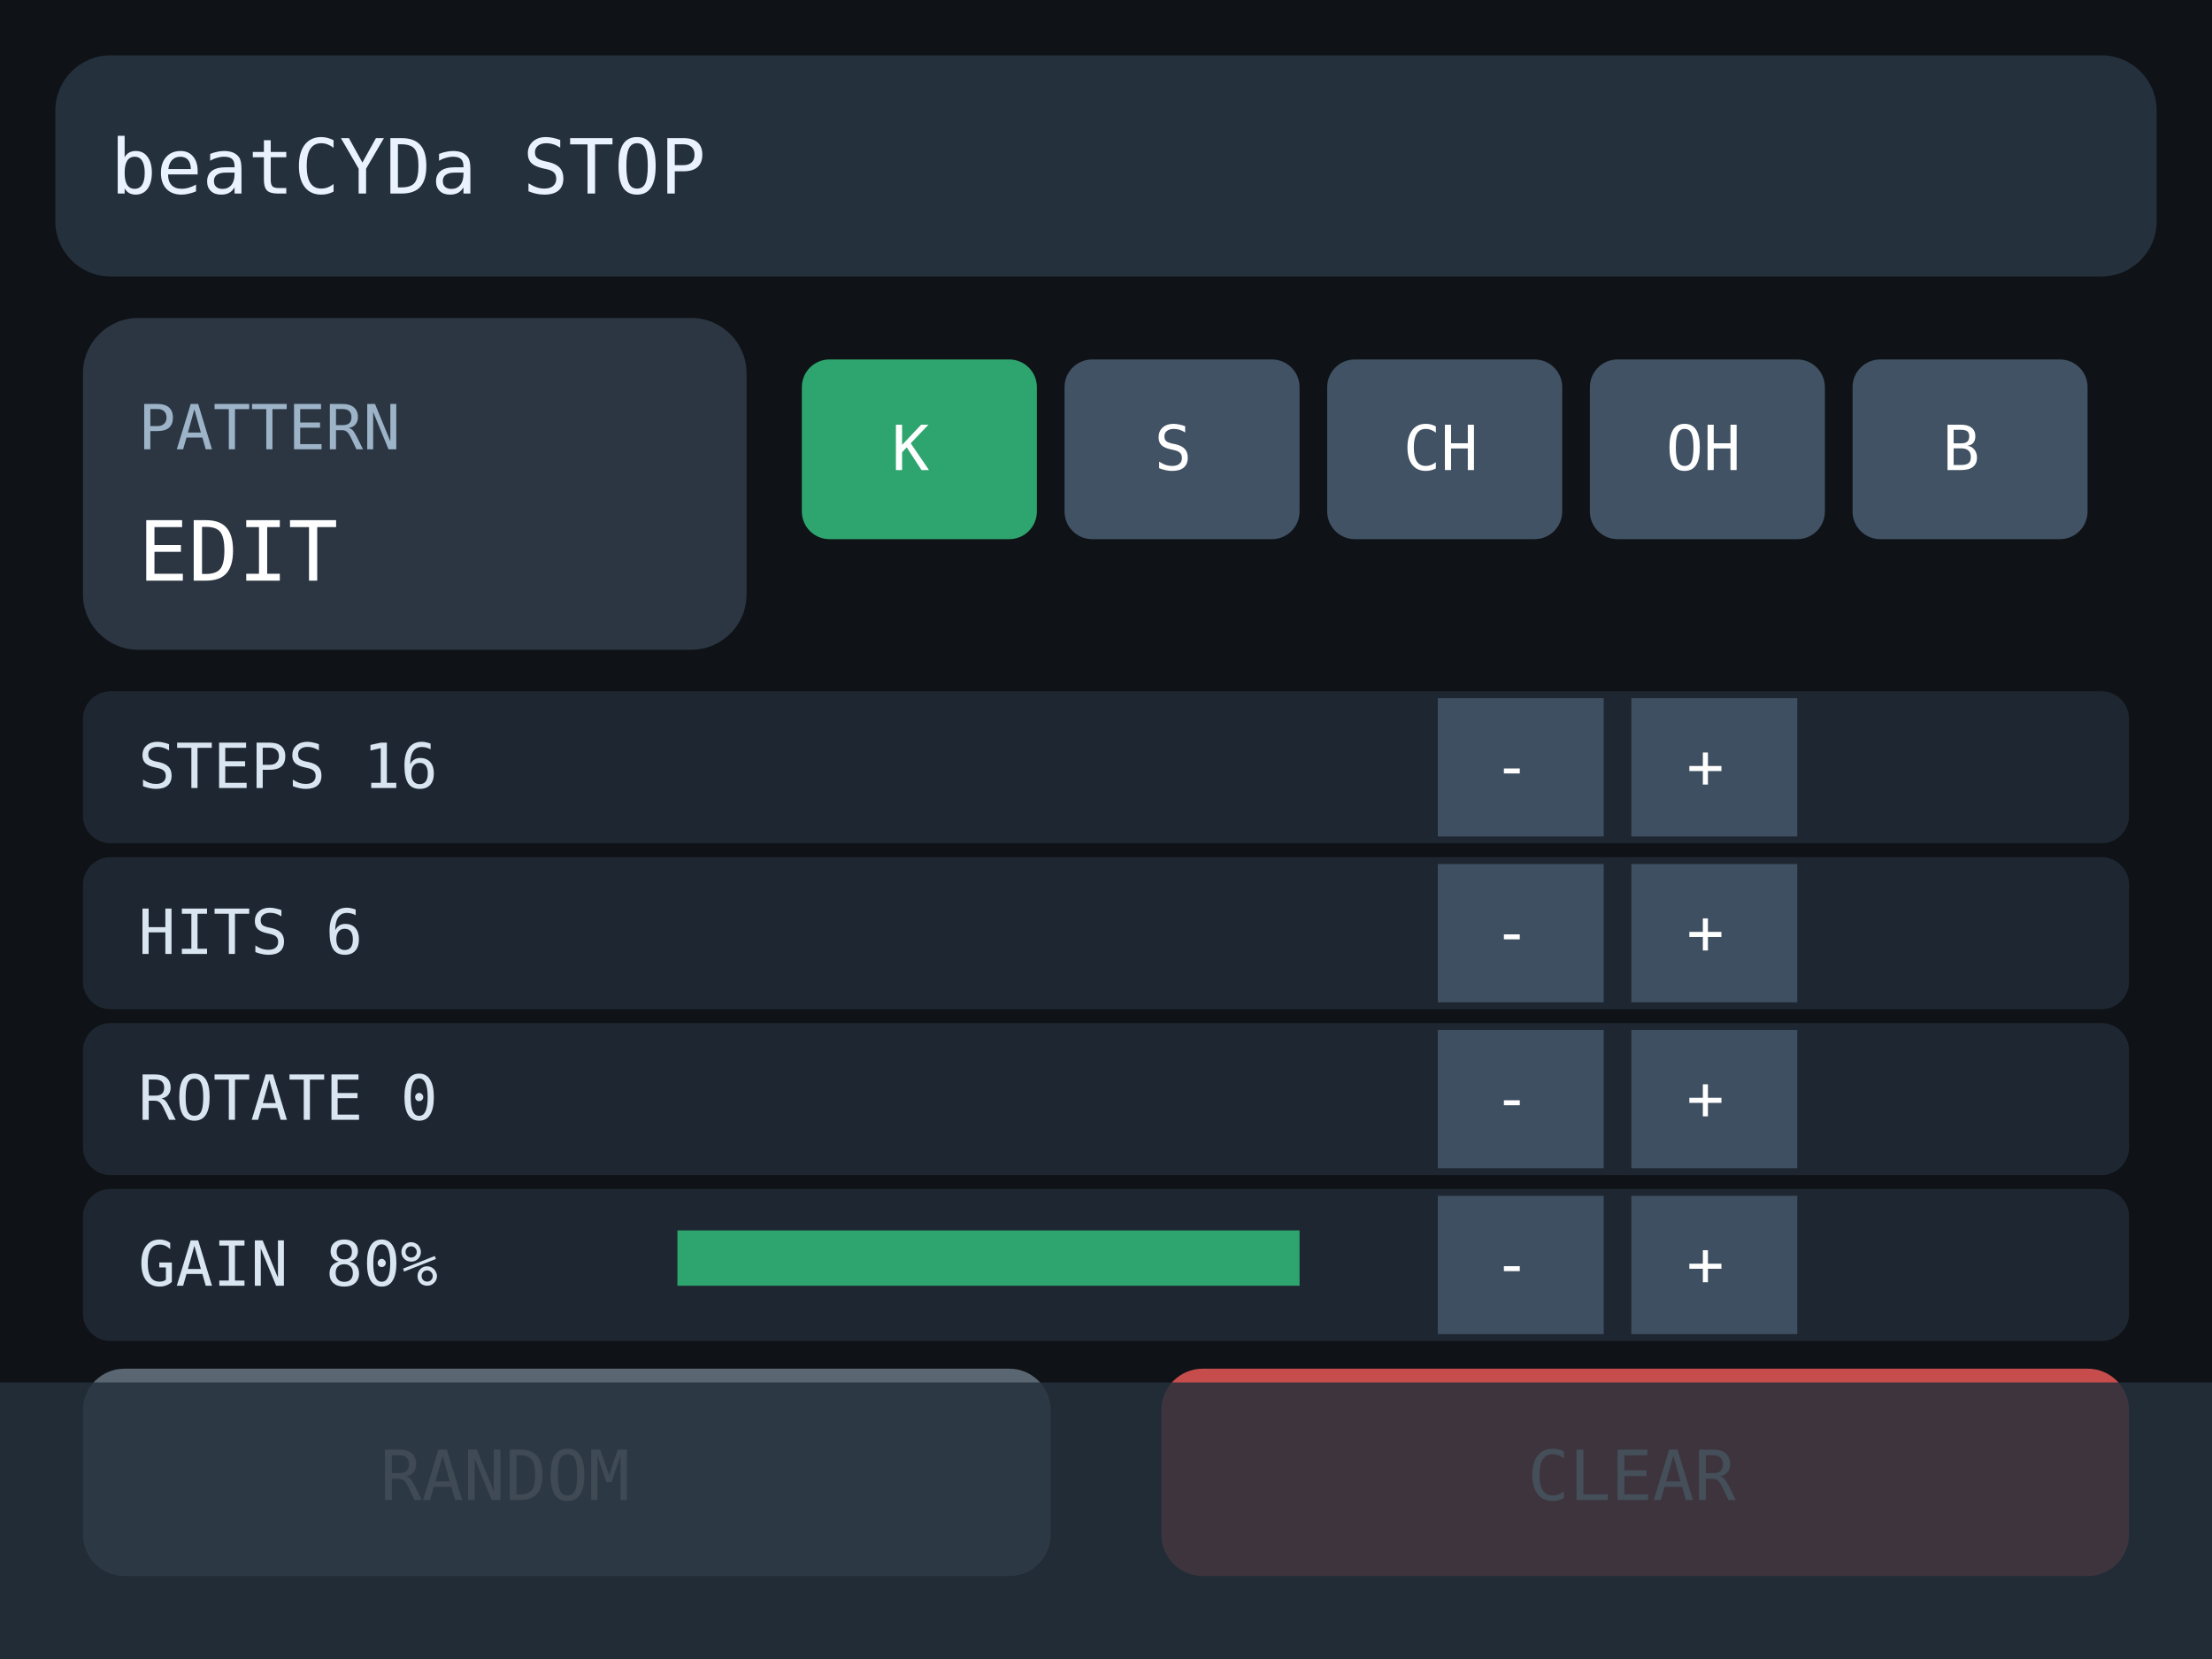
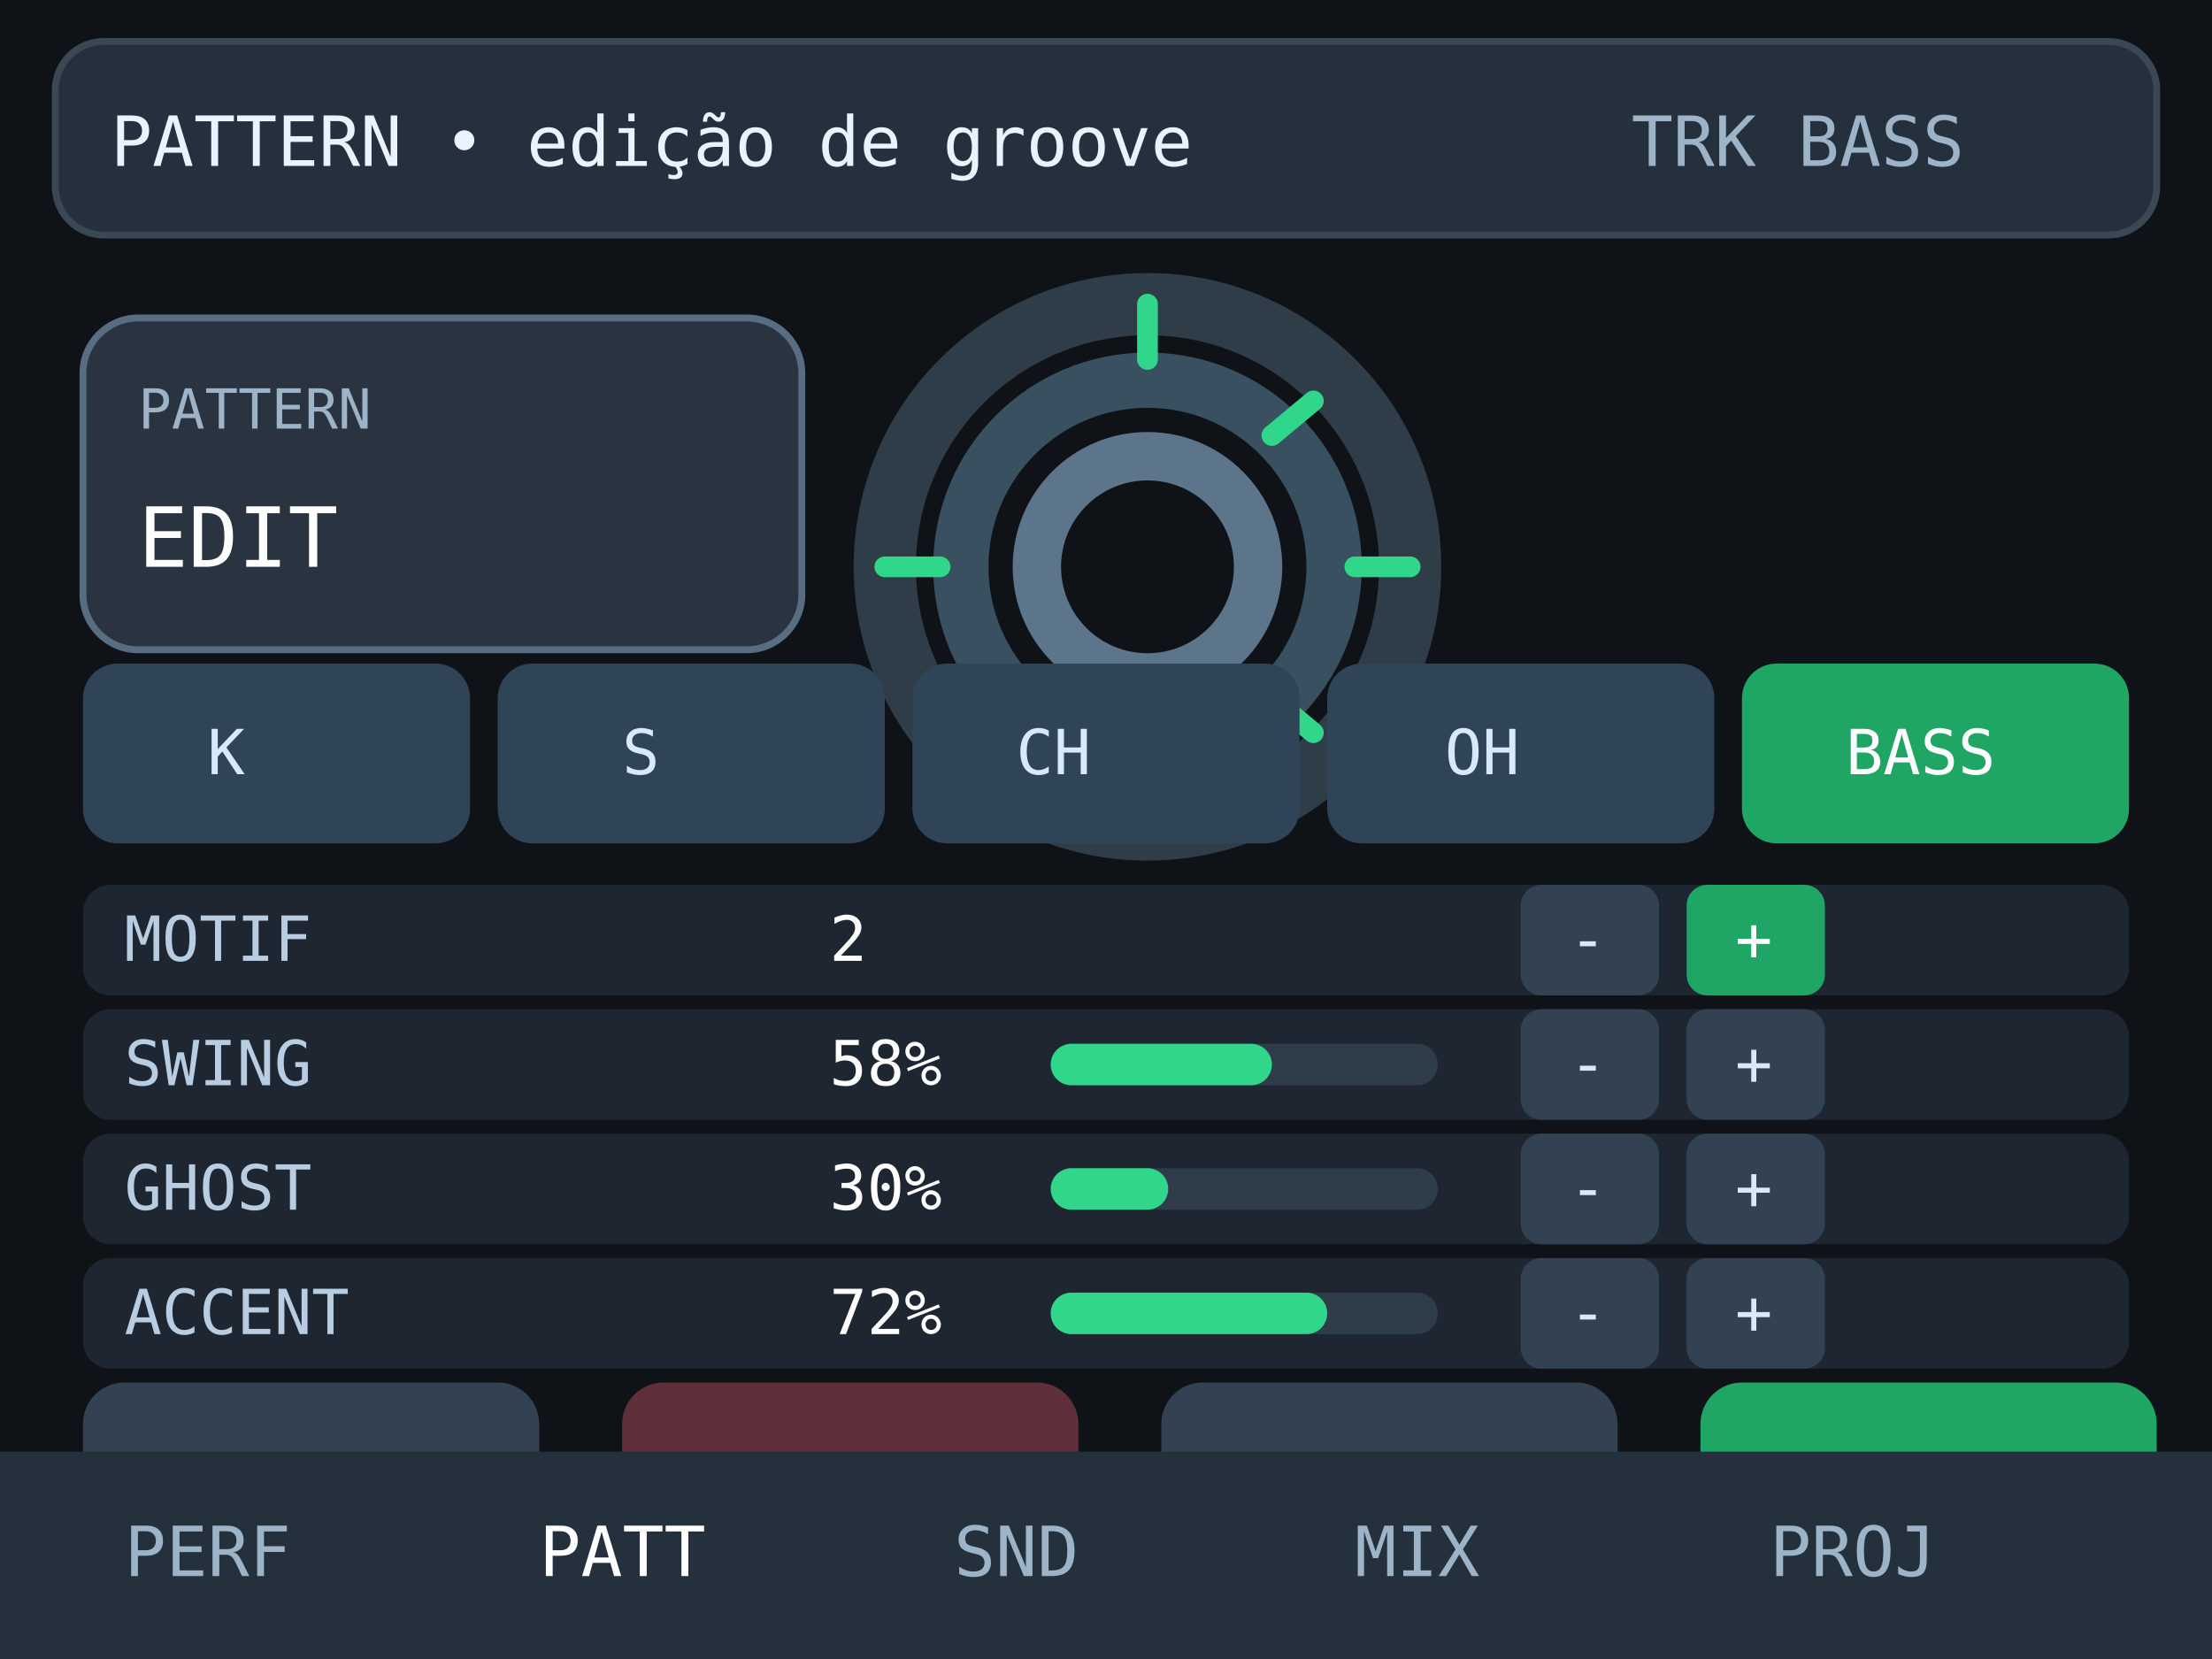
<svg xmlns="http://www.w3.org/2000/svg" width="960" height="720" viewBox="0 0 320 240">
  <rect width="320" height="240" fill="#0f1216" />
-   <rect x="8" y="8" width="304" height="32" rx="8" fill="#24303c" />
-   <text x="16" y="28" fill="#eaf2ff" font-size="11" font-family="monospace">beatCYDa STOP</text>
-   <rect x="12" y="46" width="96" height="48" rx="8" fill="#2b3642" />
-   <text x="20" y="65" fill="#9db3c8" font-size="9" font-family="monospace">PATTERN</text>
-   <text x="20" y="84" fill="#ffffff" font-size="12" font-family="monospace">EDIT</text>
-   <g font-family="monospace" font-size="9" fill="white">
-     <rect x="116" y="52" width="34" height="26" rx="4" fill="#2ea56e" />
-     <text x="129" y="68">K</text>
-     <rect x="154" y="52" width="34" height="26" rx="4" fill="#405264" />
-     <text x="167" y="68">S</text>
-     <rect x="192" y="52" width="34" height="26" rx="4" fill="#405264" />
-     <text x="203" y="68">CH</text>
-     <rect x="230" y="52" width="34" height="26" rx="4" fill="#405264" />
-     <text x="241" y="68">OH</text>
-     <rect x="268" y="52" width="34" height="26" rx="4" fill="#405264" />
-     <text x="281" y="68">B</text>
+   <rect x="8" y="6" width="304" height="28" rx="7" fill="#24303c" stroke="#3a4754" />
+   <text x="16" y="24" fill="#eaf2ff" font-size="10" font-family="monospace">PATTERN • edição de groove</text>
+   <text x="236" y="24" fill="#9db3c8" font-size="10" font-family="monospace">TRK BASS</text>
+   <rect x="12" y="46" width="104" height="48" rx="8" fill="#2a3440" stroke="#596d82" />
+   <text x="20" y="62" fill="#9db3c8" font-size="8" font-family="monospace">PATTERN</text>
+   <text x="20" y="82" fill="#ffffff" font-size="12" font-family="monospace">EDIT</text>
+   <circle cx="166" cy="82" r="38" fill="none" stroke="#2f3d49" stroke-width="9" />
+   <circle cx="166" cy="82" r="27" fill="none" stroke="#385060" stroke-width="8" />
+   <circle cx="166" cy="82" r="16" fill="none" stroke="#5c758b" stroke-width="7" />
+   <g stroke="#30d689" stroke-width="3" stroke-linecap="round">
+     <line x1="166" y1="44" x2="166" y2="52" />
+     <line x1="190" y1="58" x2="184" y2="63" />
+     <line x1="204" y1="82" x2="196" y2="82" />
+     <line x1="190" y1="106" x2="184" y2="101" />
+     <line x1="142" y1="106" x2="148" y2="101" />
+     <line x1="128" y1="82" x2="136" y2="82" />
  </g>
+   <rect x="12" y="96" width="56" height="26" rx="5" fill="#2f4457" />
+   <text x="30" y="112" fill="#d8e8ff" font-size="9" font-family="monospace">K</text>
+   <rect x="72" y="96" width="56" height="26" rx="5" fill="#2f4457" />
+   <text x="90" y="112" fill="#d8e8ff" font-size="9" font-family="monospace">S</text>
+   <rect x="132" y="96" width="56" height="26" rx="5" fill="#2f4457" />
+   <text x="147" y="112" fill="#d8e8ff" font-size="9" font-family="monospace">CH</text>
+   <rect x="192" y="96" width="56" height="26" rx="5" fill="#2f4457" />
+   <text x="209" y="112" fill="#d8e8ff" font-size="9" font-family="monospace">OH</text>
+   <rect x="252" y="96" width="56" height="26" rx="5" fill="#1fa564" />
+   <text x="267" y="112" fill="#fff" font-size="9" font-family="monospace">BASS</text>
  <g font-family="monospace" font-size="9">
-     <rect x="12" y="100" width="296" height="22" rx="4" fill="#1e2731" />
-     <text x="20" y="114" fill="#d9e6f2">STEPS 16</text>
-     <rect x="208" y="101" width="24" height="20" fill="#3e4f61" />
-     <text x="216" y="114" fill="white">-</text>
-     <rect x="236" y="101" width="24" height="20" fill="#3e4f61" />
-     <text x="244" y="114" fill="white">+</text>
-     <rect x="12" y="124" width="296" height="22" rx="4" fill="#1e2731" />
-     <text x="20" y="138" fill="#d9e6f2">HITS 6</text>
-     <rect x="208" y="125" width="24" height="20" fill="#3e4f61" />
-     <text x="216" y="138" fill="white">-</text>
-     <rect x="236" y="125" width="24" height="20" fill="#3e4f61" />
-     <text x="244" y="138" fill="white">+</text>
-     <rect x="12" y="148" width="296" height="22" rx="4" fill="#1e2731" />
-     <text x="20" y="162" fill="#d9e6f2">ROTATE 0</text>
-     <rect x="208" y="149" width="24" height="20" fill="#3e4f61" />
-     <text x="216" y="162" fill="white">-</text>
-     <rect x="236" y="149" width="24" height="20" fill="#3e4f61" />
-     <text x="244" y="162" fill="white">+</text>
-     <rect x="12" y="172" width="296" height="22" rx="4" fill="#1e2731" />
-     <text x="20" y="186" fill="#d9e6f2">GAIN 80%</text>
-     <rect x="98" y="178" width="90" height="8" fill="#2ea56e" />
-     <rect x="208" y="173" width="24" height="20" fill="#3e4f61" />
-     <text x="216" y="186" fill="white">-</text>
-     <rect x="236" y="173" width="24" height="20" fill="#3e4f61" />
-     <text x="244" y="186" fill="white">+</text>
+     <rect x="12" y="128" width="296" height="16" rx="4" fill="#1e2731" />
+     <text x="18" y="139" fill="#b9cde2">MOTIF</text>
+     <text x="120" y="139" fill="#ffffff">2</text>
+     <rect x="220" y="128" width="20" height="16" rx="3" fill="#324252" />
+     <text x="227" y="139" fill="#dbe8f6">-</text>
+     <rect x="244" y="128" width="20" height="16" rx="3" fill="#1fa564" />
+     <text x="251" y="139" fill="#fff">+</text>
+     <rect x="12" y="146" width="296" height="16" rx="4" fill="#1e2731" />
+     <text x="18" y="157" fill="#b9cde2">SWING</text>
+     <text x="120" y="157" fill="#ffffff">58%</text>
+     <rect x="152" y="151" width="56" height="6" rx="3" fill="#2f3c49" />
+     <rect x="152" y="151" width="32" height="6" rx="3" fill="#30d689" />
+     <rect x="220" y="146" width="20" height="16" rx="3" fill="#324252" />
+     <text x="227" y="157" fill="#dbe8f6">-</text>
+     <rect x="244" y="146" width="20" height="16" rx="3" fill="#324252" />
+     <text x="251" y="157" fill="#dbe8f6">+</text>
+     <rect x="12" y="164" width="296" height="16" rx="4" fill="#1e2731" />
+     <text x="18" y="175" fill="#b9cde2">GHOST</text>
+     <text x="120" y="175" fill="#ffffff">30%</text>
+     <rect x="152" y="169" width="56" height="6" rx="3" fill="#2f3c49" />
+     <rect x="152" y="169" width="17" height="6" rx="3" fill="#30d689" />
+     <rect x="220" y="164" width="20" height="16" rx="3" fill="#324252" />
+     <text x="227" y="175" fill="#dbe8f6">-</text>
+     <rect x="244" y="164" width="20" height="16" rx="3" fill="#324252" />
+     <text x="251" y="175" fill="#dbe8f6">+</text>
+     <rect x="12" y="182" width="296" height="16" rx="4" fill="#1e2731" />
+     <text x="18" y="193" fill="#b9cde2">ACCENT</text>
+     <text x="120" y="193" fill="#ffffff">72%</text>
+     <rect x="152" y="187" width="56" height="6" rx="3" fill="#2f3c49" />
+     <rect x="152" y="187" width="40" height="6" rx="3" fill="#30d689" />
+     <rect x="220" y="182" width="20" height="16" rx="3" fill="#324252" />
+     <text x="227" y="193" fill="#dbe8f6">-</text>
+     <rect x="244" y="182" width="20" height="16" rx="3" fill="#324252" />
+     <text x="251" y="193" fill="#dbe8f6">+</text>
  </g>
-   <rect x="12" y="198" width="140" height="30" rx="6" fill="#5a6672" />
-   <text x="55" y="217" fill="#d5dde6" font-size="10" font-family="monospace">RANDOM</text>
-   <rect x="168" y="198" width="140" height="30" rx="6" fill="#c74d4d" />
-   <text x="221" y="217" fill="white" font-size="10" font-family="monospace">CLEAR</text>
-   <rect x="0" y="200" width="320" height="40" fill="#24303c" opacity="0.85" />
+   <rect x="12" y="200" width="66" height="28" rx="6" fill="#324252" />
+   <text x="23" y="218" fill="#dbe8f6" font-size="9" font-family="monospace">RANDOM</text>
+   <rect x="90" y="200" width="66" height="28" rx="6" fill="#5f2f3a" />
+   <text x="108" y="218" fill="#ffd7df" font-size="9" font-family="monospace">CLEAR</text>
+   <rect x="168" y="200" width="66" height="28" rx="6" fill="#324252" />
+   <text x="189" y="218" fill="#dbe8f6" font-size="9" font-family="monospace">COPY</text>
+   <rect x="246" y="200" width="66" height="28" rx="6" fill="#1fa564" />
+   <text x="265" y="218" fill="#ffffff" font-size="9" font-family="monospace">PASTE</text>
+   <rect x="0" y="210" width="320" height="30" fill="#24303c" />
+   <text x="18" y="228" fill="#9db3c8" font-size="10" font-family="monospace">PERF</text>
+   <text x="78" y="228" fill="#ffffff" font-size="10" font-family="monospace">PATT</text>
+   <text x="138" y="228" fill="#9db3c8" font-size="10" font-family="monospace">SND</text>
+   <text x="196" y="228" fill="#9db3c8" font-size="10" font-family="monospace">MIX</text>
+   <text x="256" y="228" fill="#9db3c8" font-size="10" font-family="monospace">PROJ</text>
</svg>
